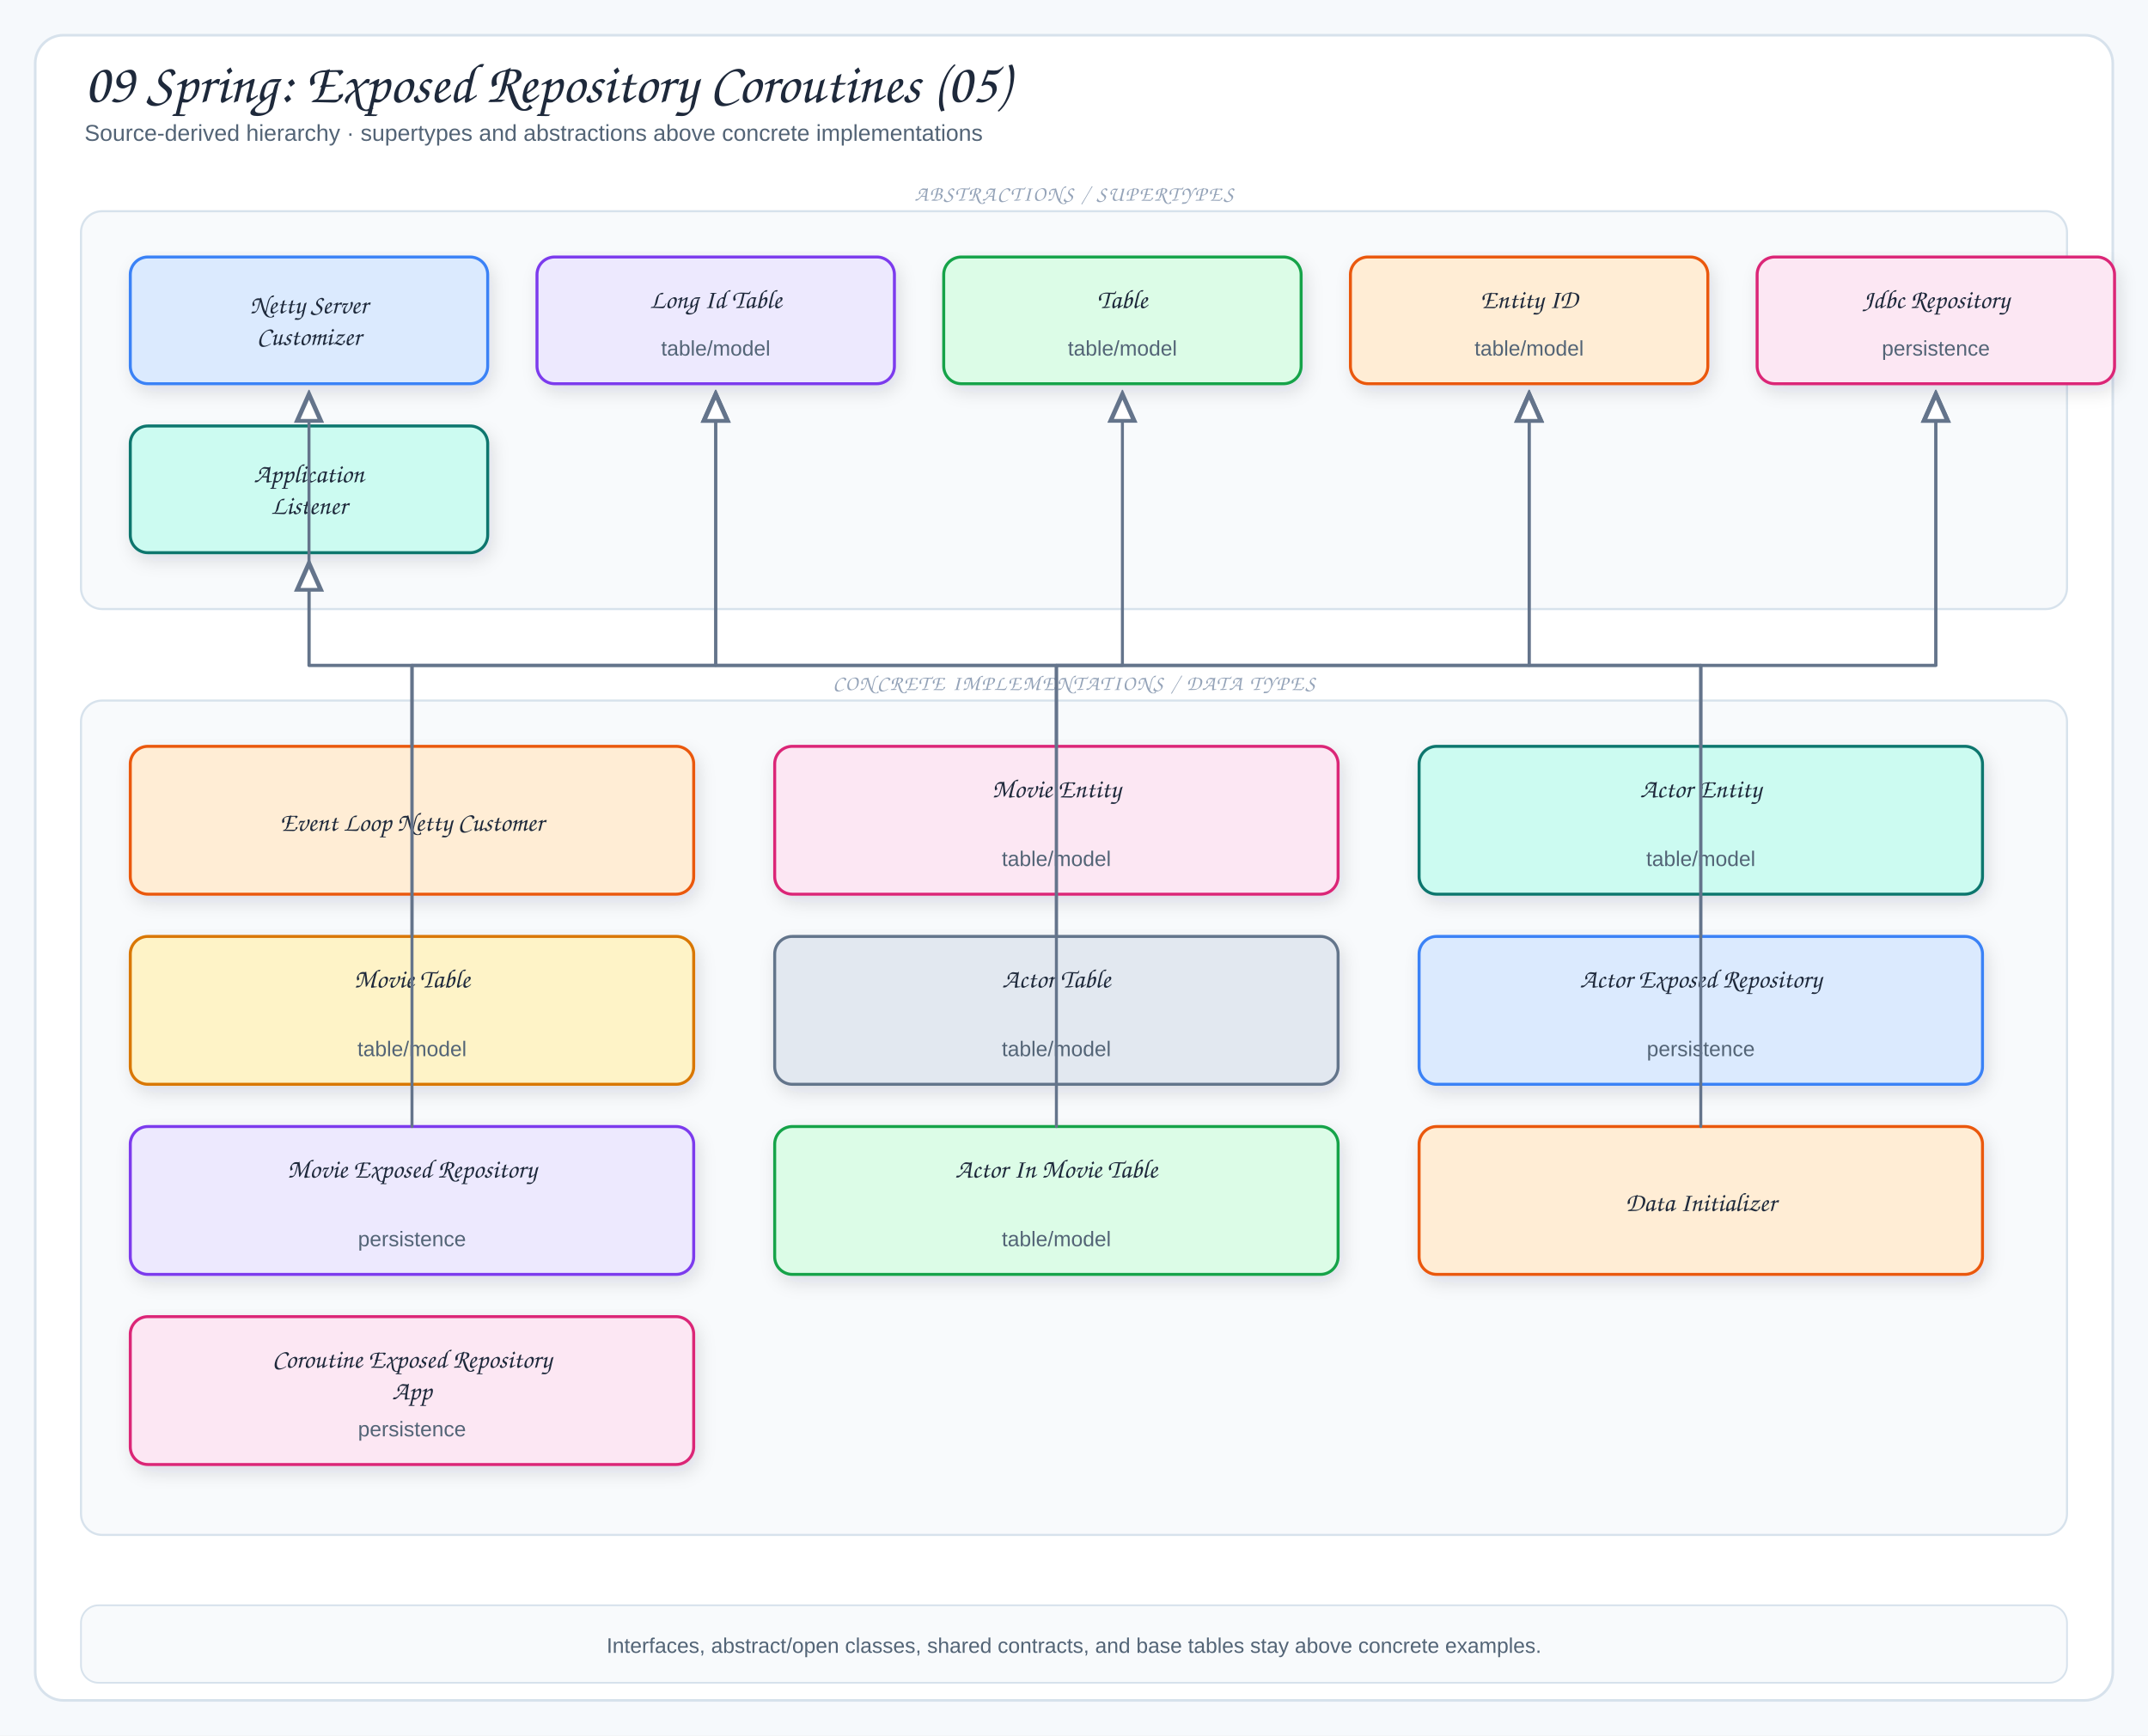
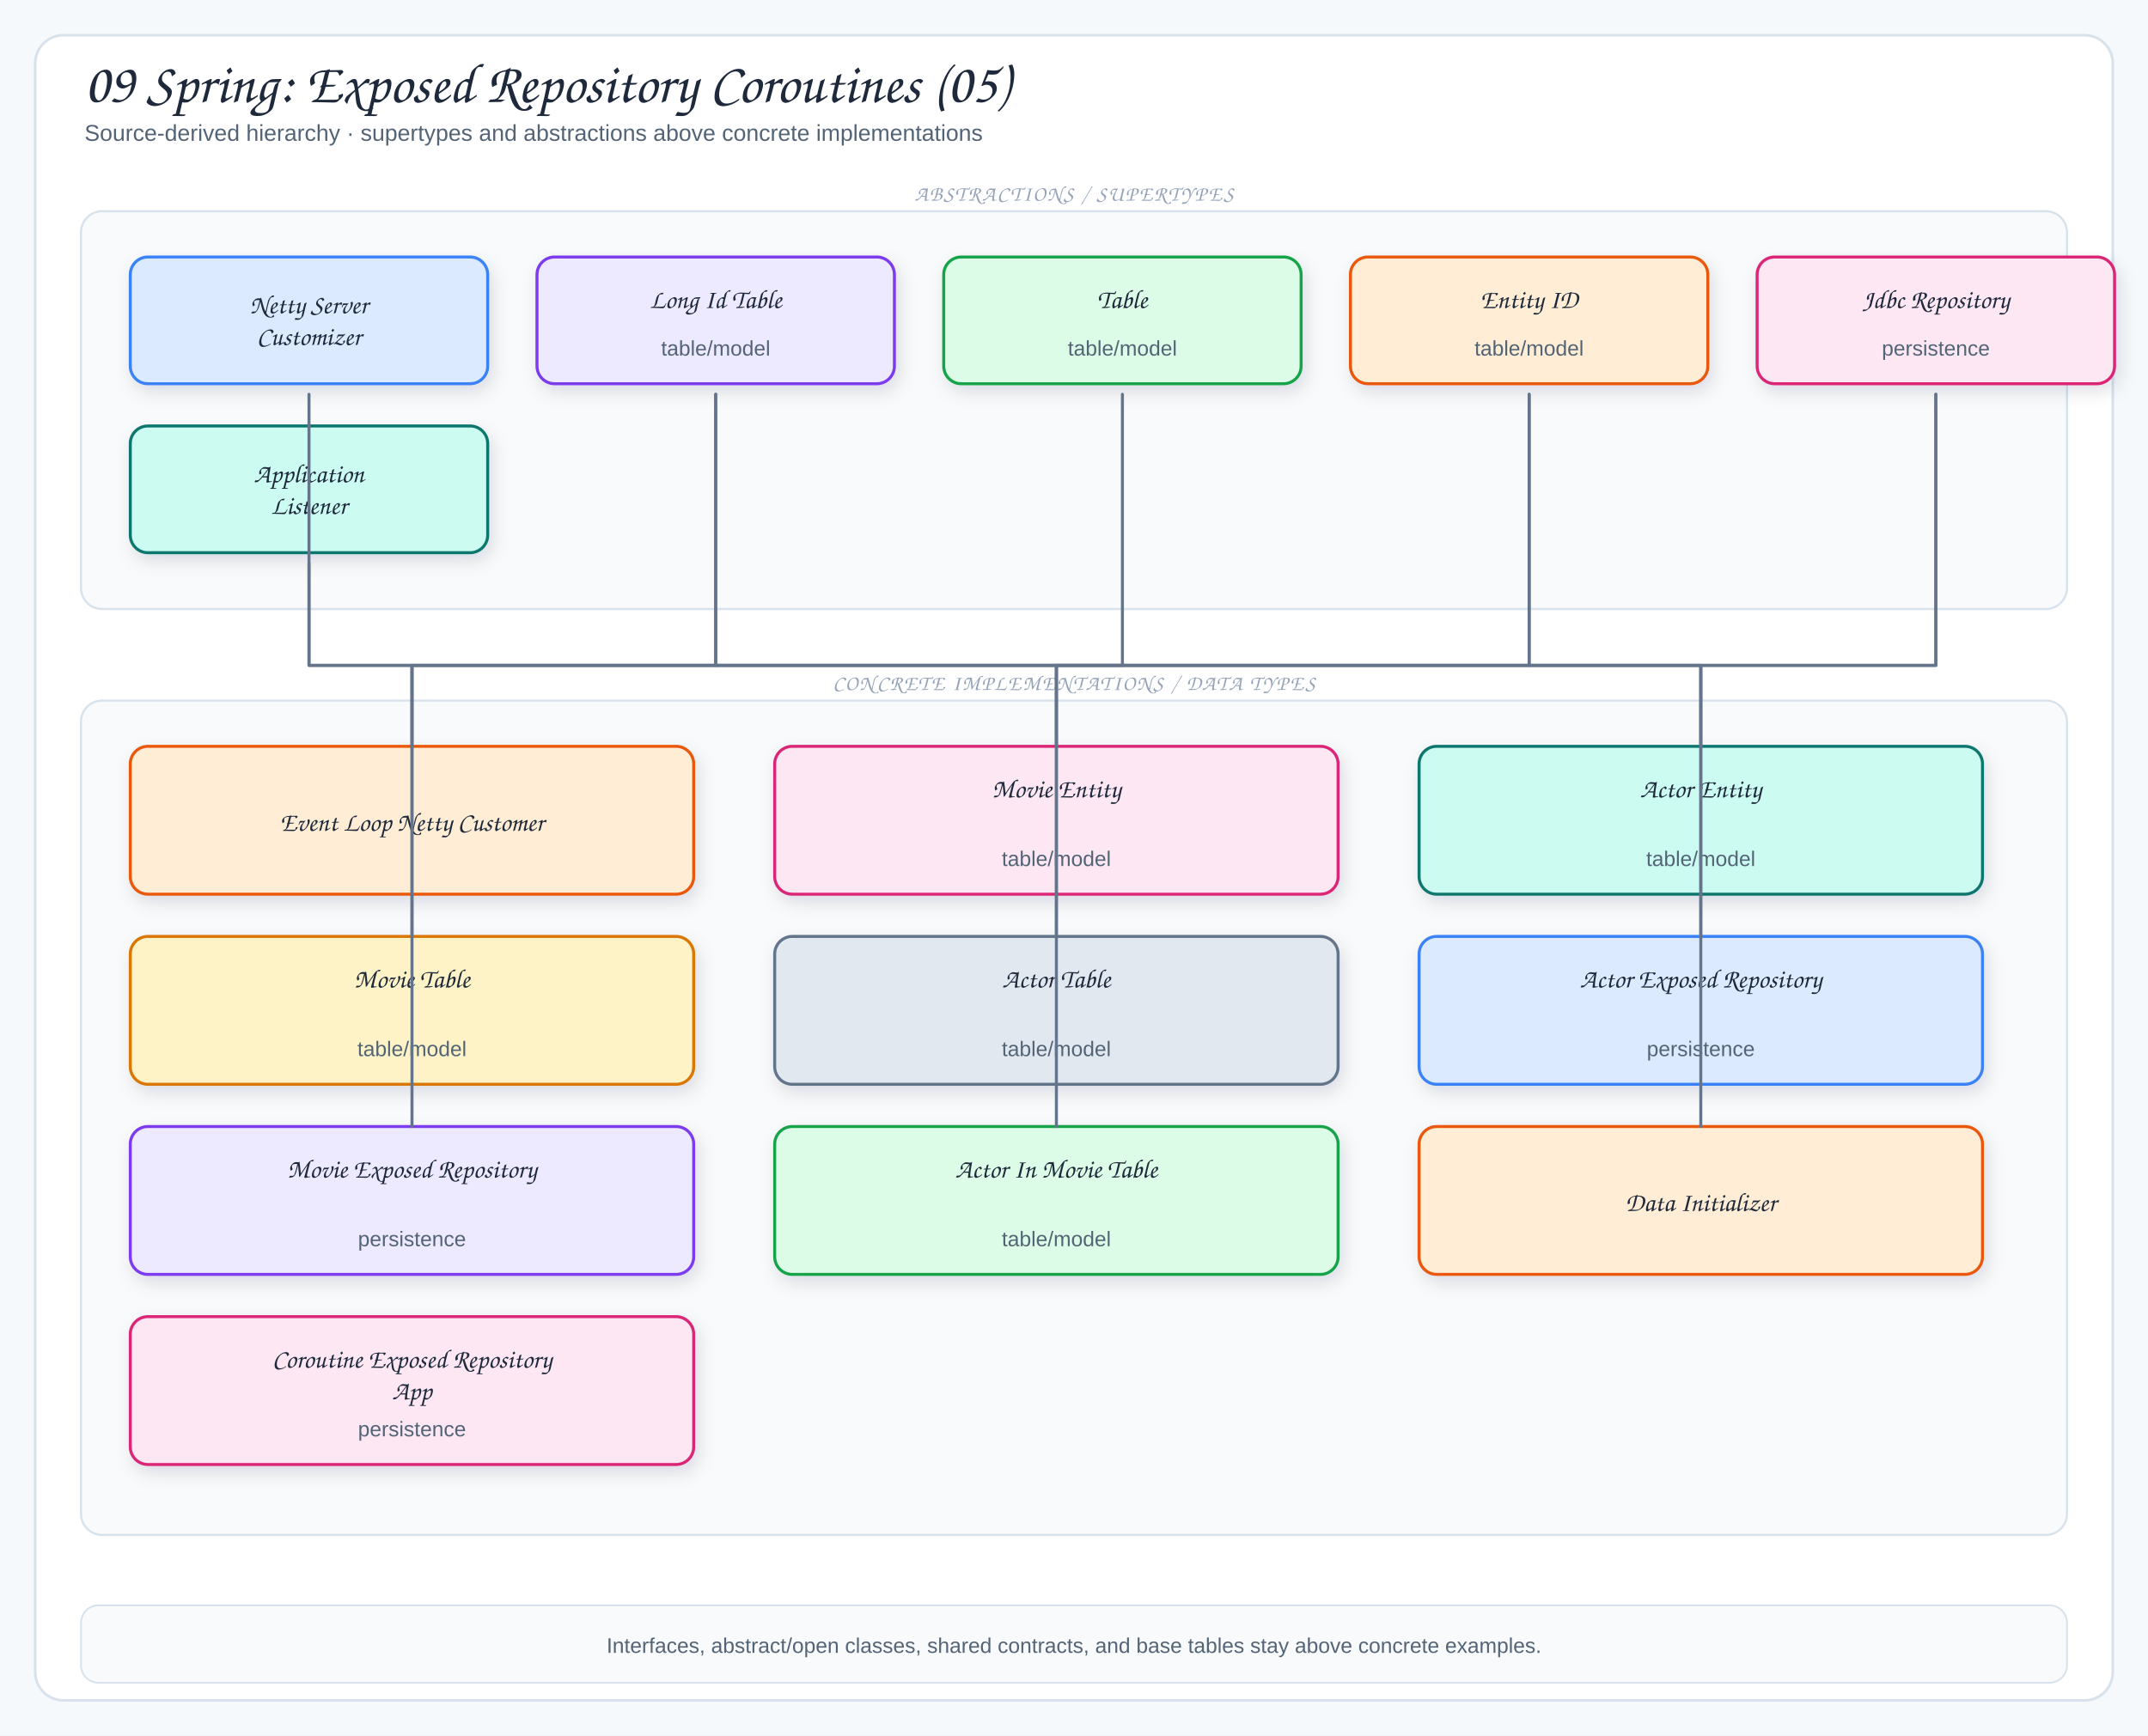
<svg xmlns="http://www.w3.org/2000/svg" viewBox="0 0 1220 986" width="1220" height="986" role="img" aria-label="09 Spring: Exposed Repository Coroutines (05)">
  <defs>
    <filter id="shadow" x="-10%" y="-10%" width="120%" height="130%">
      <feDropShadow dx="2" dy="4" stdDeviation="5" flood-color="#1f2937" flood-opacity="0.12" />
    </filter>
    <marker id="arrow" markerWidth="9" markerHeight="9" refX="8" refY="4.5" orient="auto">
      <path d="M1,1 L8,4.5 L1,8 Z" fill="#64748b" />
    </marker>
    <marker id="inherit" markerWidth="11" markerHeight="10" refX="9.5" refY="5" orient="auto">
      <path d="M0.5,1 L9.5,5 L0.5,9 Z" fill="#fff" stroke="#64748b" stroke-width="1.5" />
    </marker>
    <style>
  .canvas{fill:#f6f9fc}
  .frame{fill:#fff;stroke:#d7e2ec;stroke-width:1.5}
  .panel{fill:#f8fafc;stroke:#d7e2ec;stroke-width:1.2}
  .card{stroke-width:1.7;filter:url(#shadow)}
  .title{font-family:"Architects Daughter","Comic Sans MS",cursive;font-size:32px;fill:#1e293b}
  .subtitle{font-family:"Comic Sans MS","Comic Sans","Comic Neue",Arial,sans-serif;font-size:13px;fill:#536476}
  .panelTitle{font-family:"Architects Daughter","Comic Sans MS",cursive;font-size:12px;letter-spacing:.08em;fill:#94a3b8}
  .label{font-family:"Architects Daughter","Comic Sans MS",cursive;font-size:18px;fill:#1e293b}
  .smallLabel{font-family:"Architects Daughter","Comic Sans MS",cursive;font-size:15px;fill:#1e293b}
  .detail{font-family:"Comic Sans MS","Comic Sans","Comic Neue",Arial,sans-serif;font-size:12px;fill:#536476}
  .tiny{font-family:"Comic Sans MS","Comic Sans","Comic Neue",Arial,sans-serif;font-size:10px;fill:#64748b}
-   .arrow{fill:none;stroke:#64748b;stroke-width:2;stroke-linecap:round;stroke-linejoin:round;marker-end:url(#arrow)}
-   .softArrow{fill:none;stroke:#94a3b8;stroke-width:1.5;stroke-linecap:round;stroke-linejoin:round;stroke-dasharray:5 5;marker-end:url(#arrow)}
-   .inherit{fill:none;stroke:#64748b;stroke-width:1.7;stroke-linecap:round;stroke-linejoin:round;marker-end:url(#inherit)}
+   .arrow{fill:none;stroke:#64748b;stroke-width:2;stroke-linecap:round;stroke-linejoin:round}
+   .softArrow{fill:none;stroke:#94a3b8;stroke-width:1.5;stroke-linecap:round;stroke-linejoin:round;stroke-dasharray:5 5}
+   .inherit{fill:none;stroke:#64748b;stroke-width:1.7;stroke-linecap:round;stroke-linejoin:round}
  .divider{stroke:#cbd5e1;stroke-width:1.2;stroke-dasharray:6 6}
</style>
  </defs>
  <rect width="1220" height="986" class="canvas" />
  <rect x="20" y="20" width="1180" height="946" rx="16" class="frame" />
  <text x="48" y="58" class="title">09 Spring: Exposed Repository Coroutines (05)</text>
  <text x="48" y="80" class="subtitle">Source-derived hierarchy · supertypes and abstractions above concrete implementations</text>
  <rect x="46" y="120" width="1128" height="226" rx="12" class="panel" />
  <text x="610" y="114" class="panelTitle" text-anchor="middle">ABSTRACTIONS / SUPERTYPES</text>
  <rect x="74" y="146" width="203" height="72" rx="10" fill="#dbeafe" stroke="#3b82f6" class="card" />
  <text x="175.5" y="178" class="smallLabel" text-anchor="middle">Netty Server</text>
  <text x="175.5" y="196" class="smallLabel" text-anchor="middle">Customizer</text>
  <rect x="305" y="146" width="203" height="72" rx="10" fill="#ede9fe" stroke="#7c3aed" class="card" />
  <text x="406.5" y="175" class="smallLabel" text-anchor="middle">Long Id Table</text>
  <text x="406.5" y="202" class="detail" text-anchor="middle">table/model</text>
  <rect x="536" y="146" width="203" height="72" rx="10" fill="#dcfce7" stroke="#16a34a" class="card" />
  <text x="637.5" y="175" class="smallLabel" text-anchor="middle">Table</text>
  <text x="637.5" y="202" class="detail" text-anchor="middle">table/model</text>
  <rect x="767" y="146" width="203" height="72" rx="10" fill="#ffedd5" stroke="#ea580c" class="card" />
  <text x="868.5" y="175" class="smallLabel" text-anchor="middle">Entity ID</text>
  <text x="868.5" y="202" class="detail" text-anchor="middle">table/model</text>
  <rect x="998" y="146" width="203" height="72" rx="10" fill="#fce7f3" stroke="#db2777" class="card" />
  <text x="1099.5" y="175" class="smallLabel" text-anchor="middle">Jdbc Repository</text>
  <text x="1099.5" y="202" class="detail" text-anchor="middle">persistence</text>
  <rect x="74" y="242" width="203" height="72" rx="10" fill="#ccfbf1" stroke="#0f766e" class="card" />
  <text x="175.5" y="274" class="smallLabel" text-anchor="middle">Application</text>
  <text x="175.5" y="292" class="smallLabel" text-anchor="middle">Listener</text>
  <rect x="46" y="398" width="1128" height="474" rx="12" class="panel" />
  <text x="610" y="392" class="panelTitle" text-anchor="middle">CONCRETE IMPLEMENTATIONS / DATA TYPES</text>
  <rect x="74" y="424" width="320" height="84" rx="10" fill="#ffedd5" stroke="#ea580c" class="card" />
  <text x="234" y="472" class="smallLabel" text-anchor="middle">Event Loop Netty Customer</text>
  <rect x="440" y="424" width="320" height="84" rx="10" fill="#fce7f3" stroke="#db2777" class="card" />
  <text x="600" y="453" class="smallLabel" text-anchor="middle">Movie Entity</text>
  <text x="600" y="492" class="detail" text-anchor="middle">table/model</text>
  <rect x="806" y="424" width="320" height="84" rx="10" fill="#ccfbf1" stroke="#0f766e" class="card" />
  <text x="966" y="453" class="smallLabel" text-anchor="middle">Actor Entity</text>
  <text x="966" y="492" class="detail" text-anchor="middle">table/model</text>
  <rect x="74" y="532" width="320" height="84" rx="10" fill="#fef3c7" stroke="#d97706" class="card" />
  <text x="234" y="561" class="smallLabel" text-anchor="middle">Movie Table</text>
  <text x="234" y="600" class="detail" text-anchor="middle">table/model</text>
  <rect x="440" y="532" width="320" height="84" rx="10" fill="#e2e8f0" stroke="#64748b" class="card" />
  <text x="600" y="561" class="smallLabel" text-anchor="middle">Actor Table</text>
  <text x="600" y="600" class="detail" text-anchor="middle">table/model</text>
  <rect x="806" y="532" width="320" height="84" rx="10" fill="#dbeafe" stroke="#3b82f6" class="card" />
  <text x="966" y="561" class="smallLabel" text-anchor="middle">Actor Exposed Repository</text>
  <text x="966" y="600" class="detail" text-anchor="middle">persistence</text>
  <rect x="74" y="640" width="320" height="84" rx="10" fill="#ede9fe" stroke="#7c3aed" class="card" />
  <text x="234" y="669" class="smallLabel" text-anchor="middle">Movie Exposed Repository</text>
  <text x="234" y="708" class="detail" text-anchor="middle">persistence</text>
  <rect x="440" y="640" width="320" height="84" rx="10" fill="#dcfce7" stroke="#16a34a" class="card" />
  <text x="600" y="669" class="smallLabel" text-anchor="middle">Actor In Movie Table</text>
  <text x="600" y="708" class="detail" text-anchor="middle">table/model</text>
  <rect x="806" y="640" width="320" height="84" rx="10" fill="#ffedd5" stroke="#ea580c" class="card" />
  <text x="966" y="688" class="smallLabel" text-anchor="middle">Data Initializer</text>
  <rect x="74" y="748" width="320" height="84" rx="10" fill="#fce7f3" stroke="#db2777" class="card" />
  <text x="234" y="777" class="smallLabel" text-anchor="middle">Coroutine Exposed Repository</text>
  <text x="234" y="795" class="smallLabel" text-anchor="middle">App</text>
  <text x="234" y="816" class="detail" text-anchor="middle">persistence</text>
  <path d="M234,424 L234,378 L175.5,378 L175.5,224" class="inherit" />
  <path d="M234,532 L234,378 L406.5,378 L406.5,224" class="inherit" />
  <path d="M600,532 L600,378 L406.5,378 L406.5,224" class="inherit" />
  <path d="M600,640 L600,378 L637.5,378 L637.5,224" class="inherit" />
  <path d="M600,424 L600,378 L868.5,378 L868.5,224" class="inherit" />
  <path d="M966,424 L966,378 L868.5,378 L868.5,224" class="inherit" />
  <path d="M966,532 L966,378 L1099.5,378 L1099.5,224" class="inherit" />
  <path d="M234,640 L234,378 L1099.5,378 L1099.5,224" class="inherit" />
  <path d="M966,640 L966,378 L175.5,378 L175.5,320" class="inherit" />
  <rect x="46" y="912" width="1128" height="44" rx="10" fill="#f8fafc" stroke="#d7e2ec" />
  <text x="610" y="939" class="detail" text-anchor="middle">Interfaces, abstract/open classes, shared contracts, and base tables stay above concrete examples.</text>
</svg>
